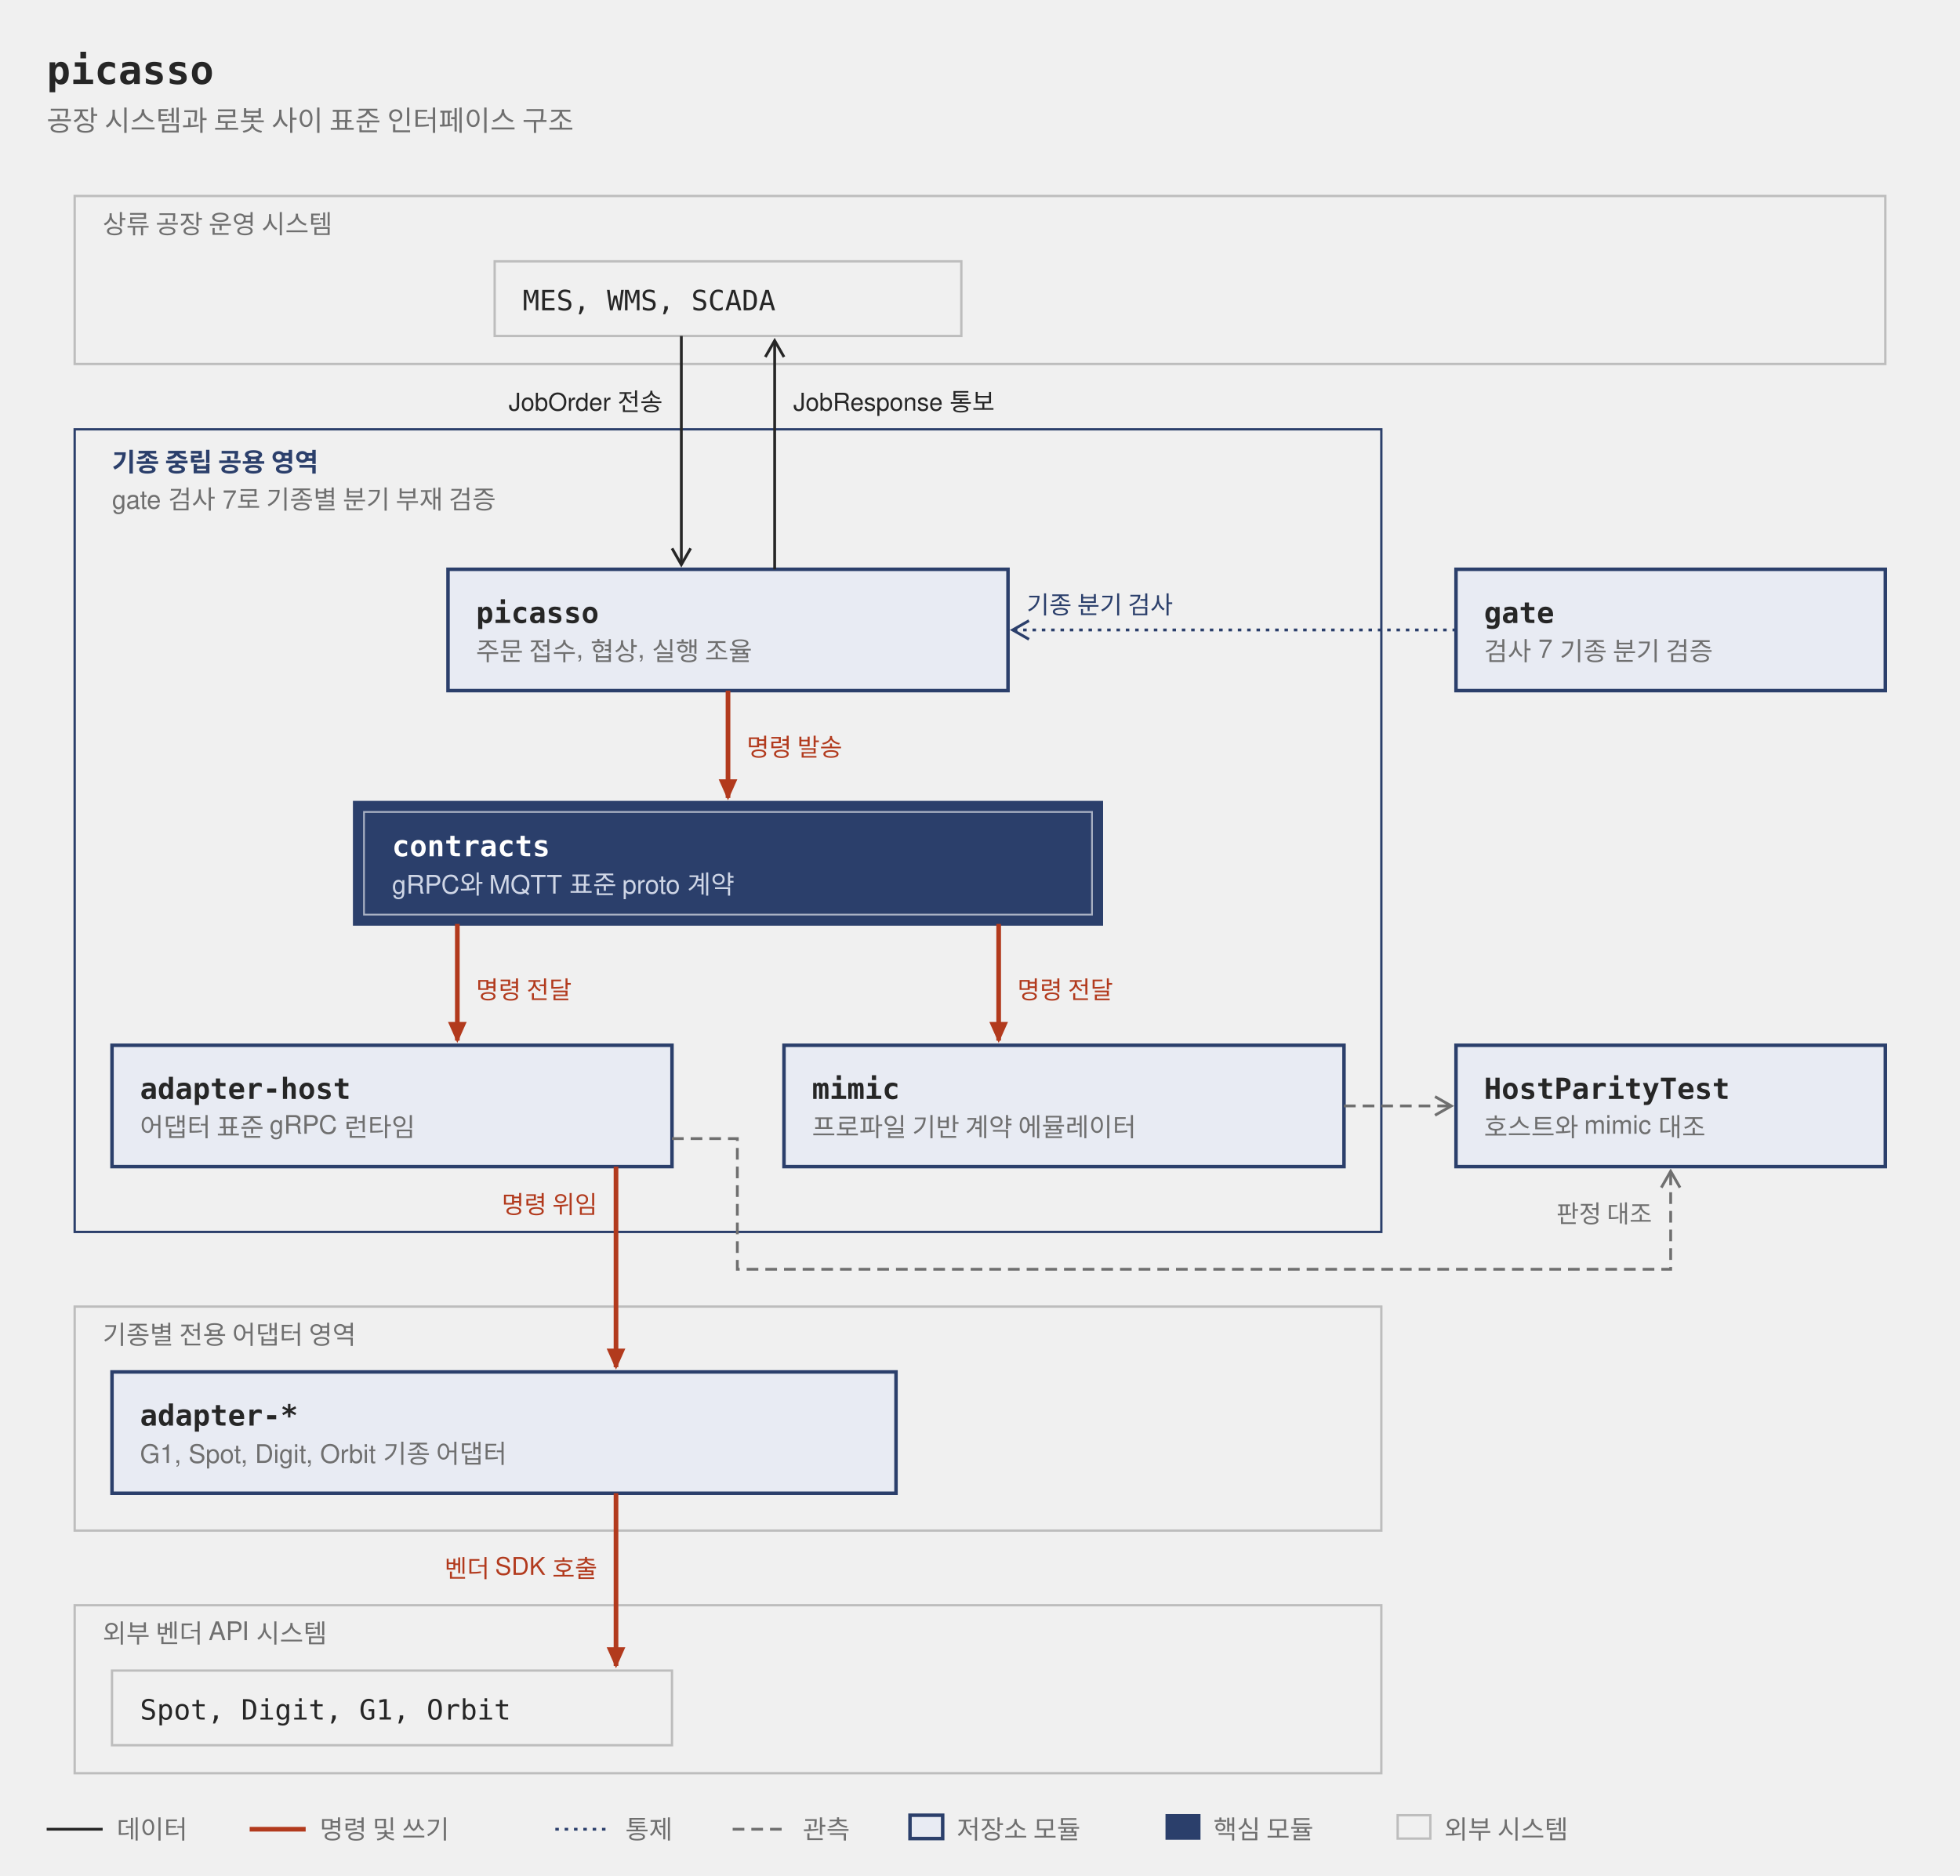
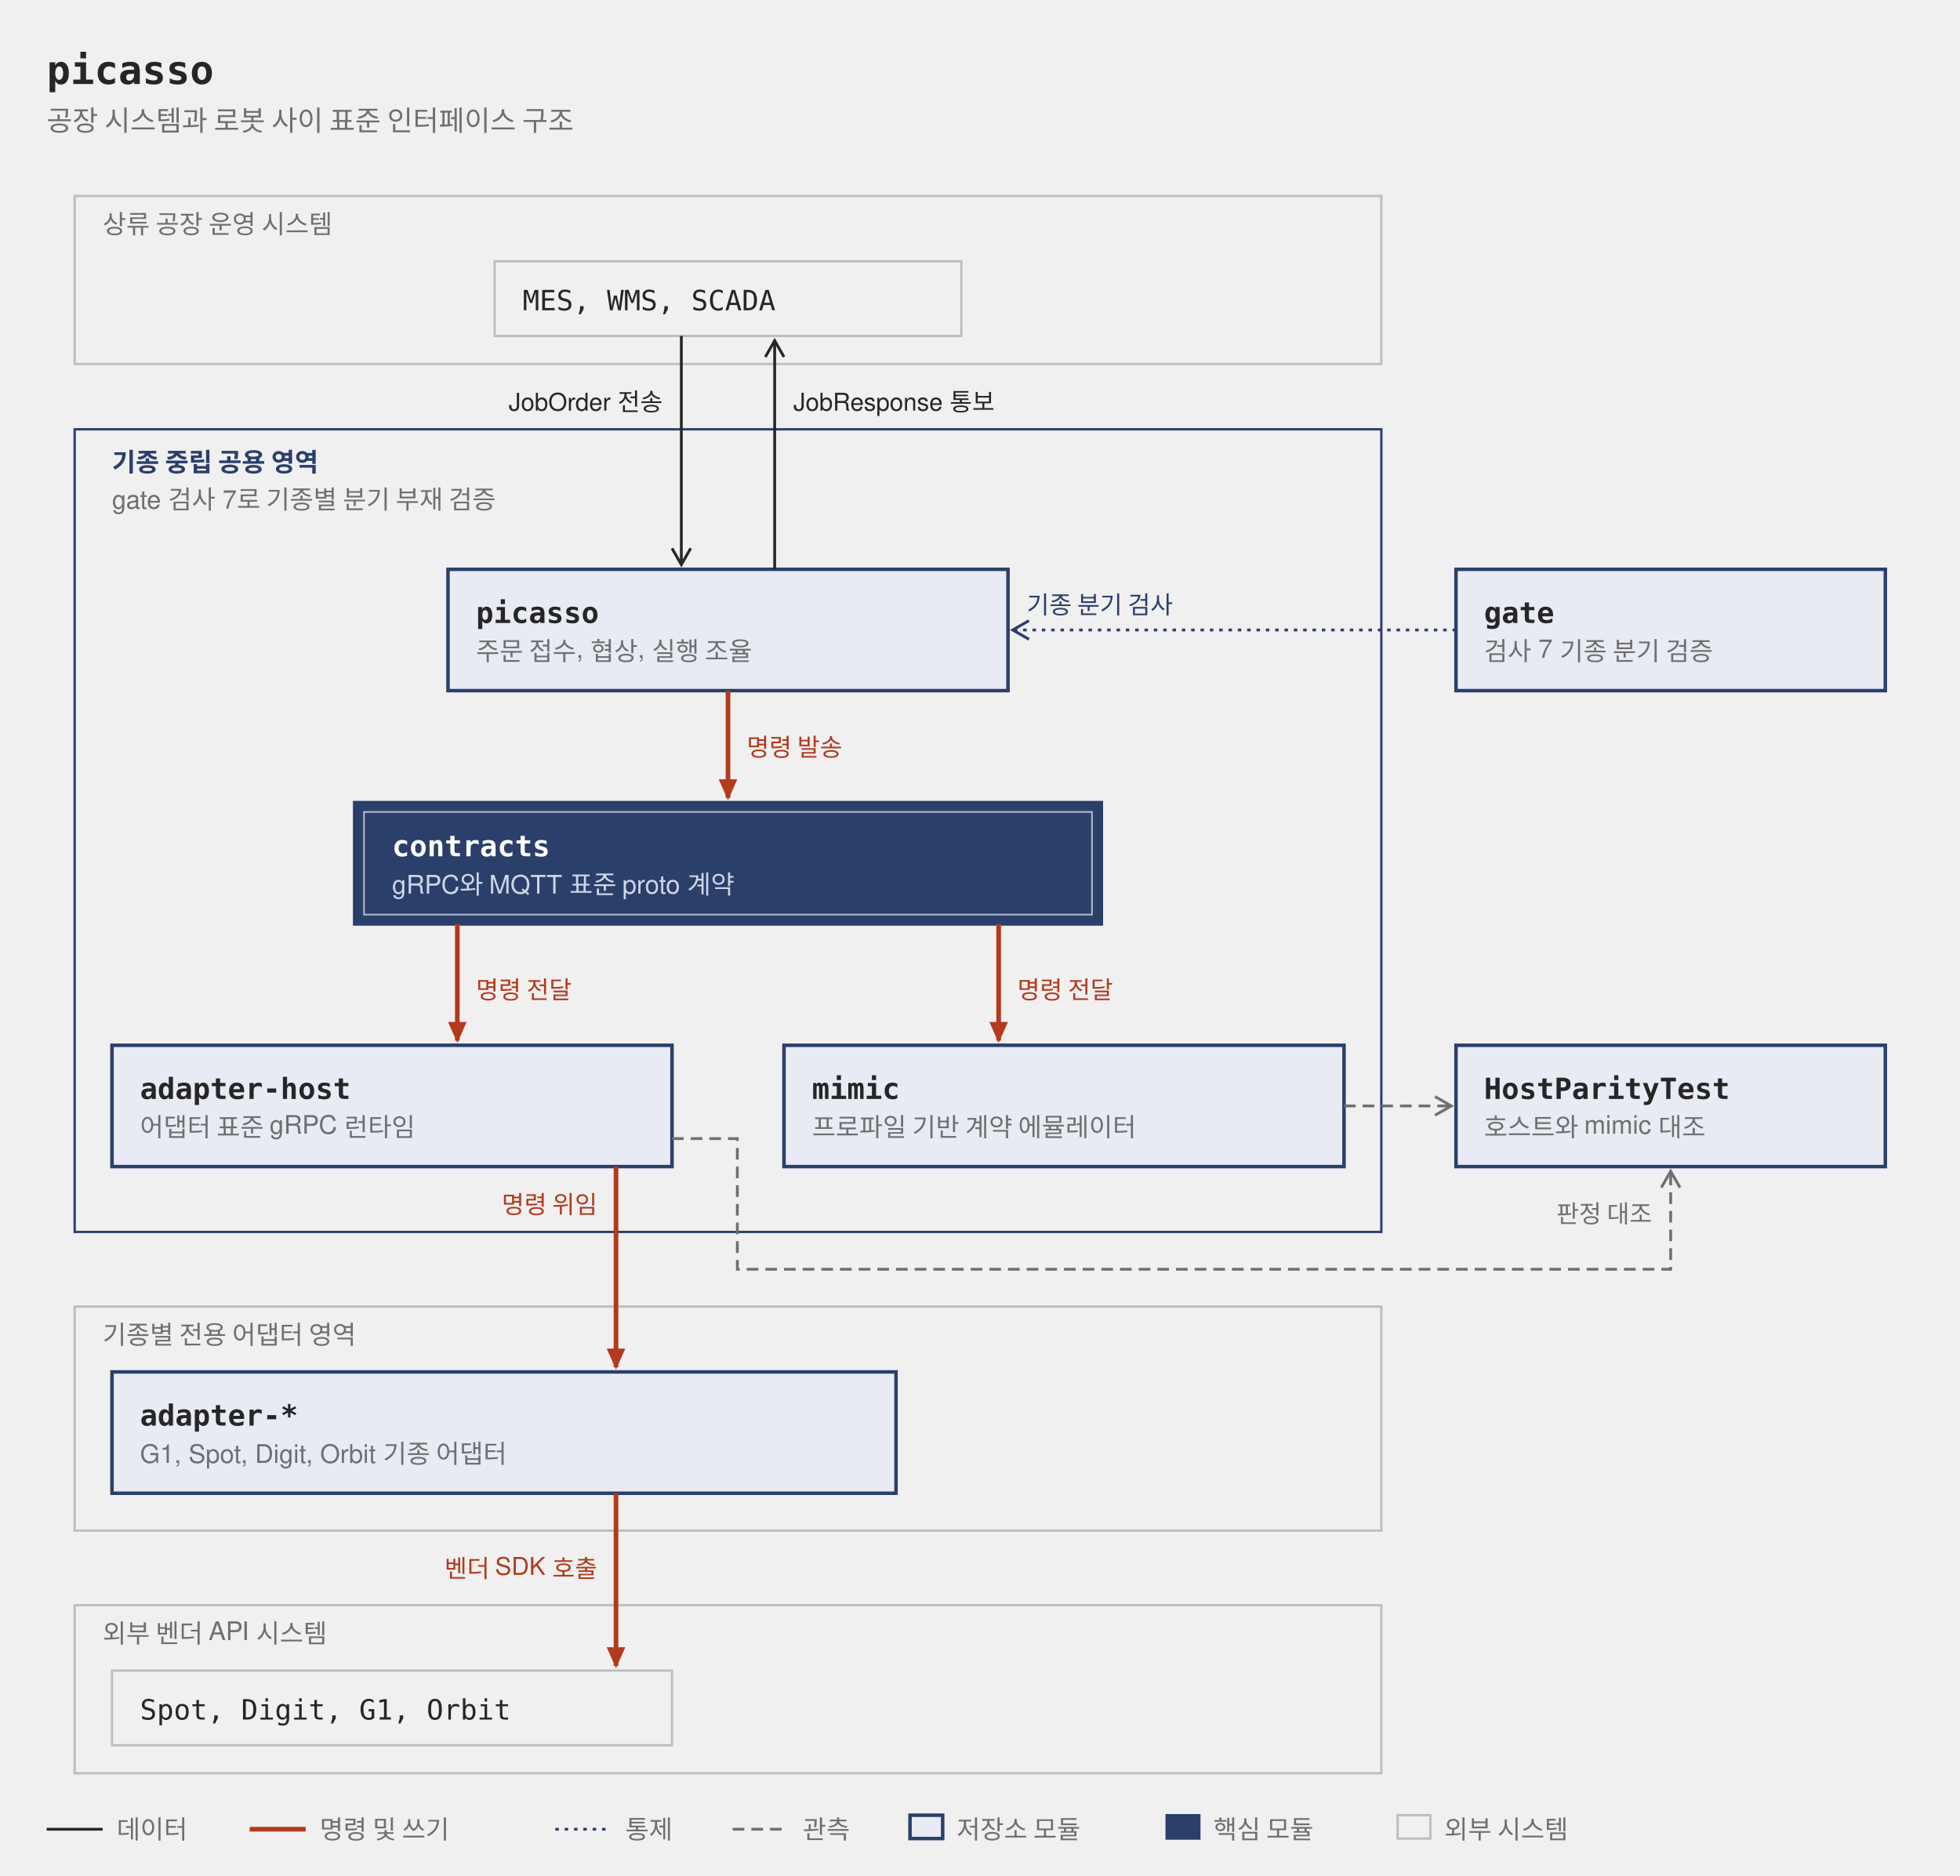
<svg xmlns="http://www.w3.org/2000/svg" width="840" height="804" viewBox="0 0 840 804">
  <defs>
    <marker id="data" markerUnits="userSpaceOnUse" markerWidth="10" markerHeight="10" refX="8" refY="5" orient="auto">
      <path d="M1,1 L8,5 L1,9" fill="none" stroke="#262626" stroke-width="1.2" />
    </marker>
    <marker id="obs" markerUnits="userSpaceOnUse" markerWidth="10" markerHeight="10" refX="8" refY="5" orient="auto">
      <path d="M1,1 L8,5 L1,9" fill="none" stroke="#6f6f6f" stroke-width="1.2" />
    </marker>
    <marker id="cmd" markerUnits="userSpaceOnUse" markerWidth="10" markerHeight="10" refX="8" refY="5" orient="auto">
      <path d="M0,1 L9,5 L0,9 Z" fill="#b23a1d" />
    </marker>
    <marker id="gov" markerUnits="userSpaceOnUse" markerWidth="10" markerHeight="10" refX="8" refY="5" orient="auto">
      <path d="M1,1 L8,5 L1,9" fill="none" stroke="#2b3f6b" stroke-width="1.2" />
    </marker>
  </defs>
  <g font-family="'Helvetica Neue', Helvetica, Arial, 'Apple SD Gothic Neo', 'Malgun Gothic', 'Noto Sans KR', 'Noto Sans CJK KR', sans-serif" fill="#262626">
    <text x="20" y="36" font-size="17" font-weight="700" font-family="Menlo, Consolas, 'DejaVu Sans Mono', monospace">picasso</text>
    <text x="20" y="56" font-size="12" fill="#6f6f6f">공장 시스템과 로봇 사이 표준 인터페이스 구조</text>
-     <rect x="32" y="84" width="776" height="72" fill="none" stroke="#bdbdbd" />
+     <rect x="32" y="84" width="560" height="72" fill="none" stroke="#bdbdbd" />
    <text x="44" y="100" font-size="11" fill="#6f6f6f">상류 공장 운영 시스템</text>
    <rect x="212" y="112" width="200" height="32" fill="none" stroke="#bdbdbd" />
    <text x="224" y="133" font-size="12" font-family="Menlo, Consolas, 'DejaVu Sans Mono', monospace">MES, WMS, SCADA</text>
    <rect x="32" y="184" width="560" height="344" fill="none" stroke="#2b3f6b" />
    <text x="48" y="202" font-size="11" font-weight="700" fill="#2b3f6b">기종 중립 공용 영역</text>
    <text x="48" y="218" font-size="11" fill="#6f6f6f">gate 검사 7로 기종별 분기 부재 검증</text>
    <rect x="192" y="244" width="240" height="52" fill="#e8ebf3" stroke="#2b3f6b" stroke-width="1.5" />
    <text x="204" y="267" font-size="12.5" font-weight="700" font-family="Menlo, Consolas, 'DejaVu Sans Mono', monospace">picasso</text>
    <text x="204" y="283" font-size="11" fill="#6f6f6f">주문 접수, 협상, 실행 조율</text>
    <rect x="152" y="344" width="320" height="52" fill="#2b3f6b" stroke="#2b3f6b" stroke-width="1.5" />
    <rect x="156" y="348" width="312" height="44" fill="none" stroke="#fff" stroke-width="0.75" stroke-opacity="0.6" />
    <text x="168" y="367" font-size="12.5" font-weight="700" fill="#fff" font-family="Menlo, Consolas, 'DejaVu Sans Mono', monospace">contracts</text>
    <text x="168" y="383" font-size="11" fill="#cfd6e6">gRPC와 MQTT 표준 proto 계약</text>
    <rect x="48" y="448" width="240" height="52" fill="#e8ebf3" stroke="#2b3f6b" stroke-width="1.5" />
    <text x="60" y="471" font-size="12.5" font-weight="700" font-family="Menlo, Consolas, 'DejaVu Sans Mono', monospace">adapter-host</text>
    <text x="60" y="487" font-size="11" fill="#6f6f6f">어댑터 표준 gRPC 런타임</text>
    <rect x="336" y="448" width="240" height="52" fill="#e8ebf3" stroke="#2b3f6b" stroke-width="1.5" />
    <text x="348" y="471" font-size="12.5" font-weight="700" font-family="Menlo, Consolas, 'DejaVu Sans Mono', monospace">mimic</text>
    <text x="348" y="487" font-size="11" fill="#6f6f6f">프로파일 기반 계약 에뮬레이터</text>
    <rect x="624" y="244" width="184" height="52" fill="#e8ebf3" stroke="#2b3f6b" stroke-width="1.5" />
    <text x="636" y="267" font-size="12.5" font-weight="700" font-family="Menlo, Consolas, 'DejaVu Sans Mono', monospace">gate</text>
    <text x="636" y="283" font-size="11" fill="#6f6f6f">검사 7 기종 분기 검증</text>
    <rect x="624" y="448" width="184" height="52" fill="#e8ebf3" stroke="#2b3f6b" stroke-width="1.5" />
    <text x="636" y="471" font-size="12.5" font-weight="700" font-family="Menlo, Consolas, 'DejaVu Sans Mono', monospace">HostParityTest</text>
    <text x="636" y="487" font-size="11" fill="#6f6f6f">호스트와 mimic 대조</text>
    <rect x="32" y="560" width="560" height="96" fill="none" stroke="#bdbdbd" />
    <text x="44" y="576" font-size="11" fill="#6f6f6f">기종별 전용 어댑터 영역</text>
    <rect x="48" y="588" width="336" height="52" fill="#e8ebf3" stroke="#2b3f6b" stroke-width="1.5" />
    <text x="60" y="611" font-size="12.5" font-weight="700" font-family="Menlo, Consolas, 'DejaVu Sans Mono', monospace">adapter-*</text>
    <text x="60" y="627" font-size="11" fill="#6f6f6f">G1, Spot, Digit, Orbit 기종 어댑터</text>
    <rect x="32" y="688" width="560" height="72" fill="none" stroke="#bdbdbd" />
    <text x="44" y="704" font-size="11" fill="#6f6f6f">외부 벤더 API 시스템</text>
    <rect x="48" y="716" width="240" height="32" fill="none" stroke="#bdbdbd" />
    <text x="60" y="737" font-size="12" font-family="Menlo, Consolas, 'DejaVu Sans Mono', monospace">Spot, Digit, G1, Orbit</text>
    <g fill="none" stroke="#262626" stroke-width="1.2">
      <path d="M292,144 V242" marker-end="url(#data)" />
      <path d="M332,244 V146" marker-end="url(#data)" />
    </g>
    <g font-size="10.5" fill="#262626">
      <text x="284" y="176" font-size="10.5" text-anchor="end">JobOrder 전송</text>
      <text x="340" y="176" font-size="10.5">JobResponse 통보</text>
    </g>
    <g fill="none" stroke="#b23a1d" stroke-width="2">
      <path d="M312,296 V342" marker-end="url(#cmd)" />
      <path d="M196,396 V446" marker-end="url(#cmd)" />
      <path d="M428,396 V446" marker-end="url(#cmd)" />
      <path d="M264,500 V586" marker-end="url(#cmd)" />
      <path d="M264,640 V714" marker-end="url(#cmd)" />
    </g>
    <g font-size="10.5" fill="#b23a1d">
      <text x="320" y="324" font-size="10.5">명령 발송</text>
      <text x="204" y="428" font-size="10.5">명령 전달</text>
      <text x="436" y="428" font-size="10.5">명령 전달</text>
      <text x="256" y="520" font-size="10.5" text-anchor="end">명령 위임</text>
      <text x="256" y="676" font-size="10.5" text-anchor="end">벤더 SDK 호출</text>
    </g>
    <g fill="none" stroke="#2b3f6b" stroke-width="1.2" stroke-dasharray="1.5 2.5">
      <path d="M624,270 H434" marker-end="url(#gov)" />
    </g>
    <g font-size="10.5" fill="#2b3f6b">
      <text x="440" y="263" font-size="10.5">기종 분기 검사</text>
    </g>
    <g fill="none" stroke="#6f6f6f" stroke-width="1.2" stroke-dasharray="5 3">
      <path d="M576,474 H622" marker-end="url(#obs)" />
      <path d="M288,488 H316 V544 H716 V502" marker-end="url(#obs)" />
    </g>
    <g font-size="10.5" fill="#6f6f6f">
      <text x="708" y="524" font-size="10.5" text-anchor="end">판정 대조</text>
    </g>
    <g font-size="10.5" fill="#6f6f6f">
      <path d="M20,784 H44" fill="none" stroke="#262626" stroke-width="1.2" />
      <text x="50" y="788" font-size="11">데이터</text>
      <path d="M107,784 H131" fill="none" stroke="#b23a1d" stroke-width="2" />
      <text x="137" y="788" font-size="11">명령 및 쓰기</text>
      <path d="M238,784 H262" fill="none" stroke="#2b3f6b" stroke-width="1.2" stroke-dasharray="1.5 2.5" />
      <text x="268" y="788" font-size="11">통제</text>
      <path d="M314,784 H338" fill="none" stroke="#6f6f6f" stroke-width="1.2" stroke-dasharray="5 3" />
      <text x="344" y="788" font-size="11">관측</text>
      <rect x="390" y="778" width="14" height="10" fill="#e8ebf3" stroke="#2b3f6b" stroke-width="1.5" />
      <text x="410" y="788" font-size="11">저장소 모듈</text>
      <rect x="500" y="778" width="14" height="10" fill="#2b3f6b" stroke="#2b3f6b" />
      <text x="520" y="788" font-size="11">핵심 모듈</text>
      <rect x="599" y="778" width="14" height="10" fill="none" stroke="#bdbdbd" />
      <text x="619" y="788" font-size="11">외부 시스템</text>
    </g>
  </g>
</svg>
